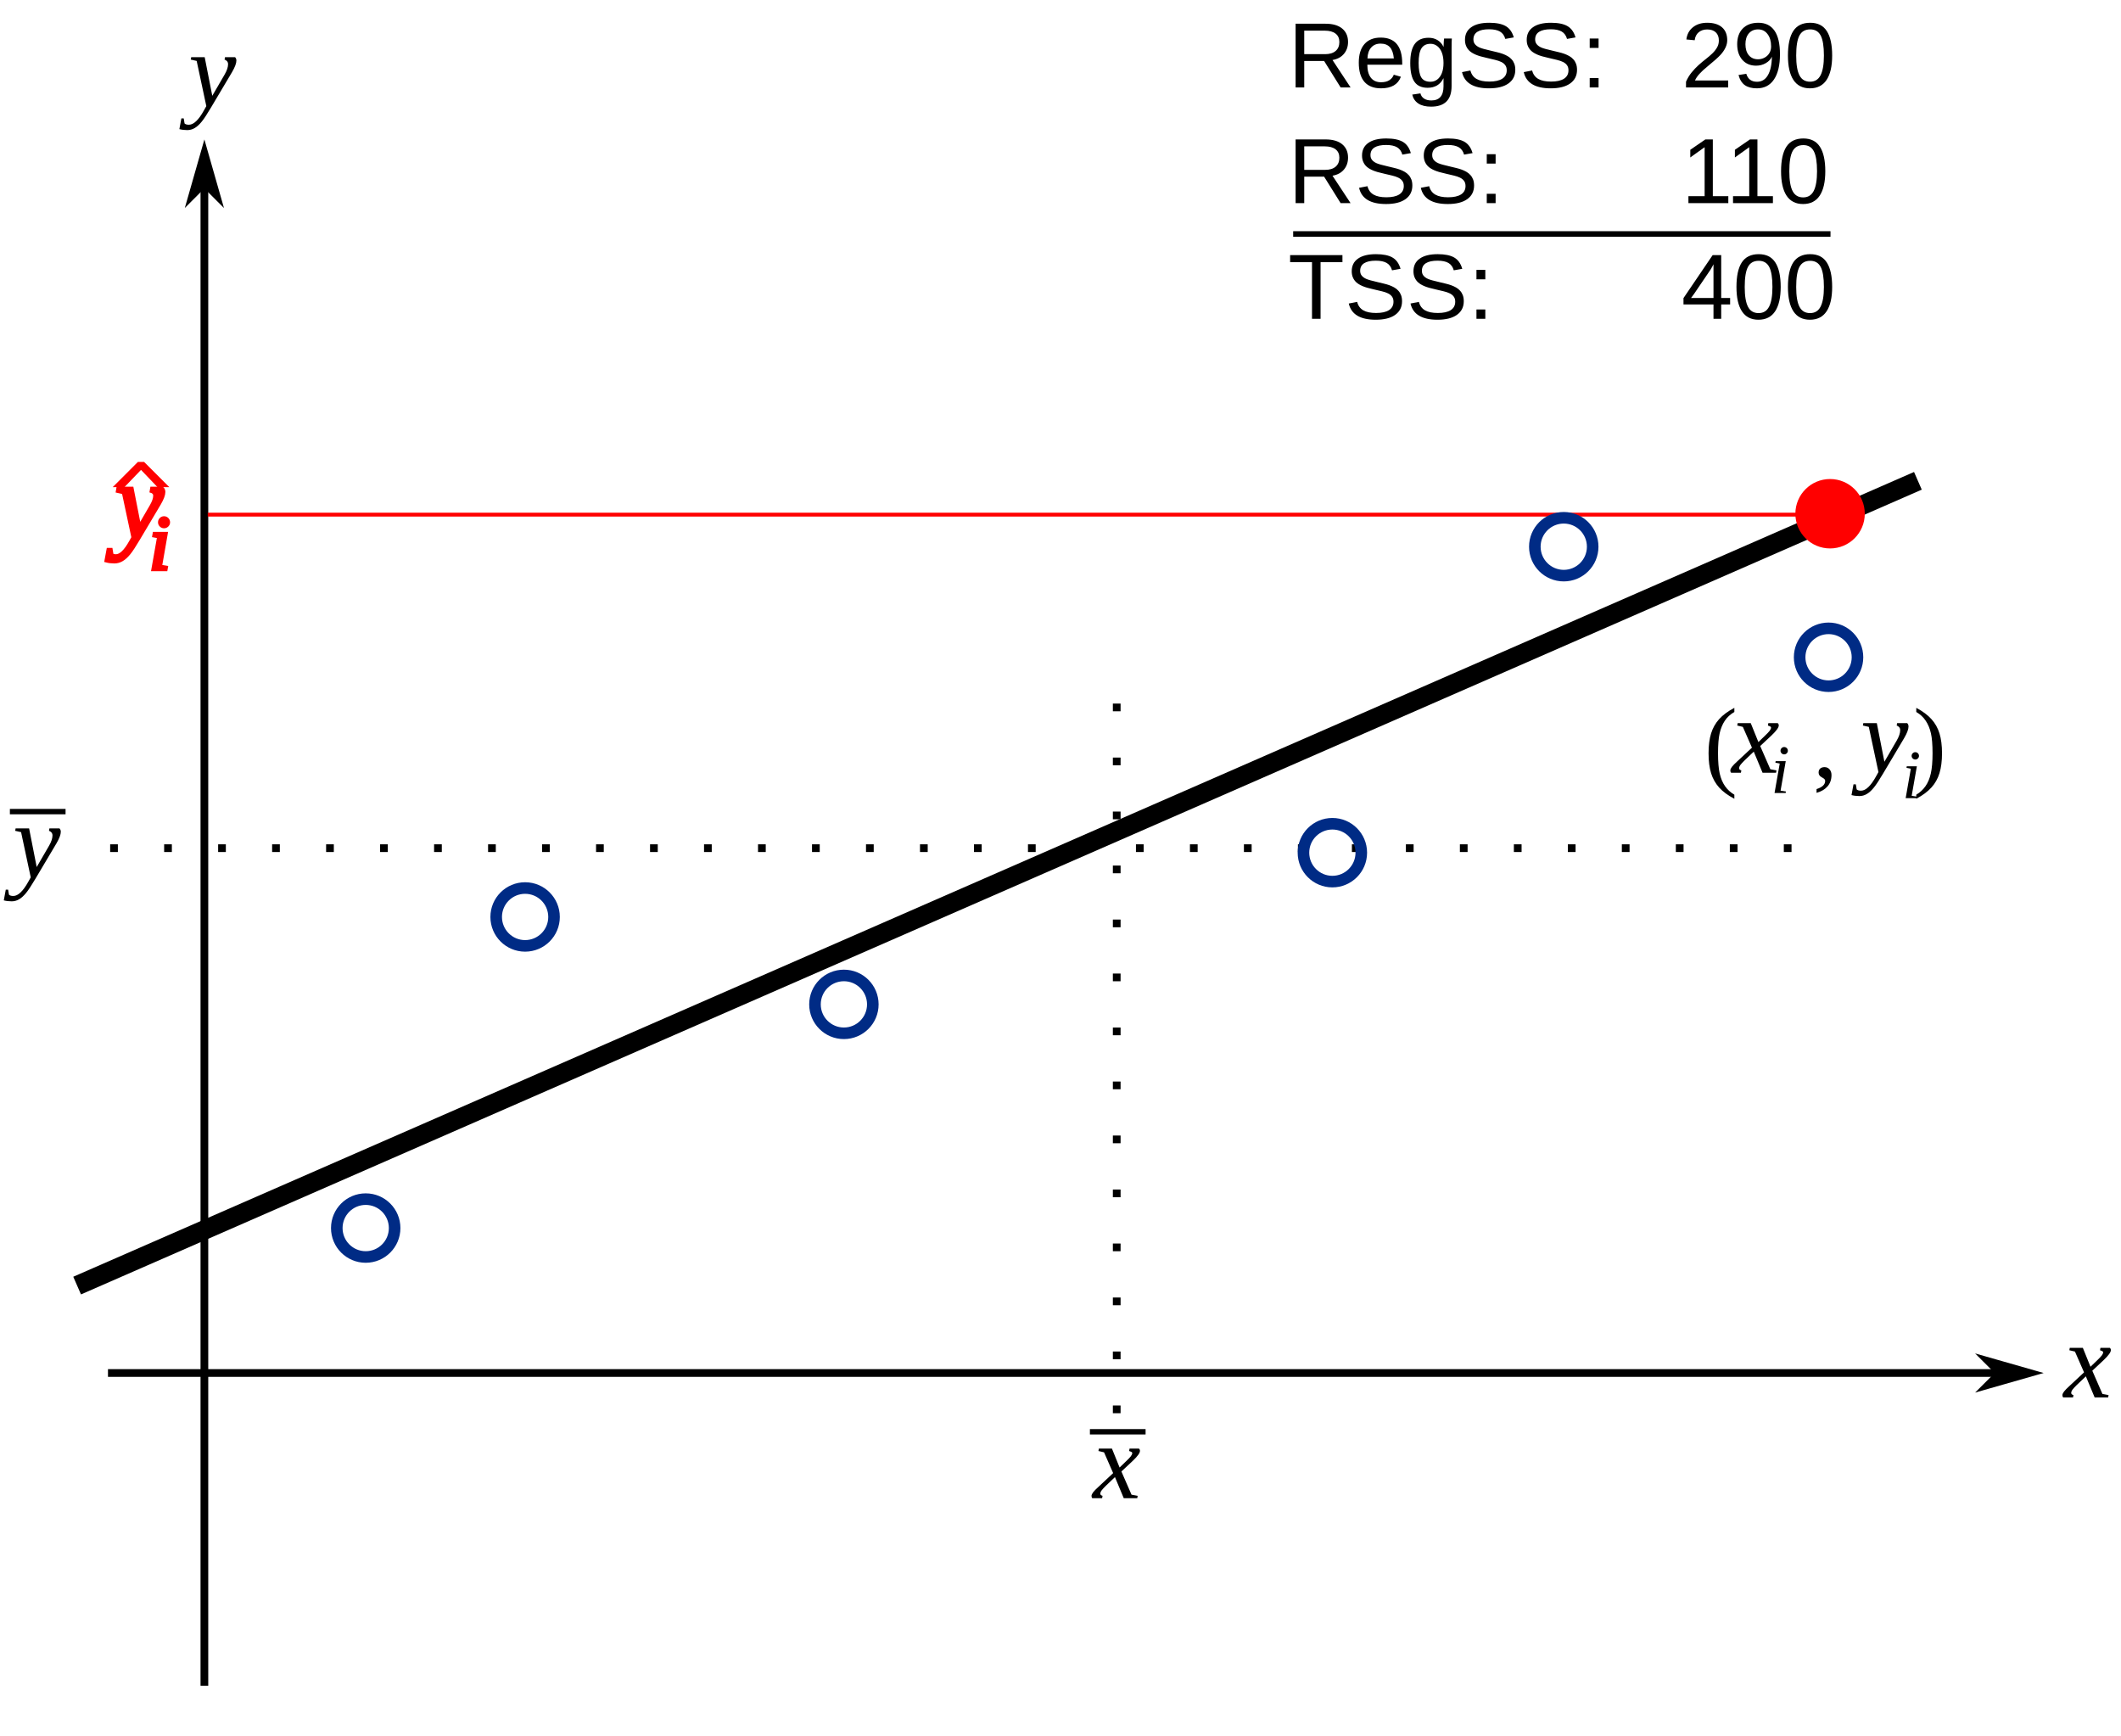
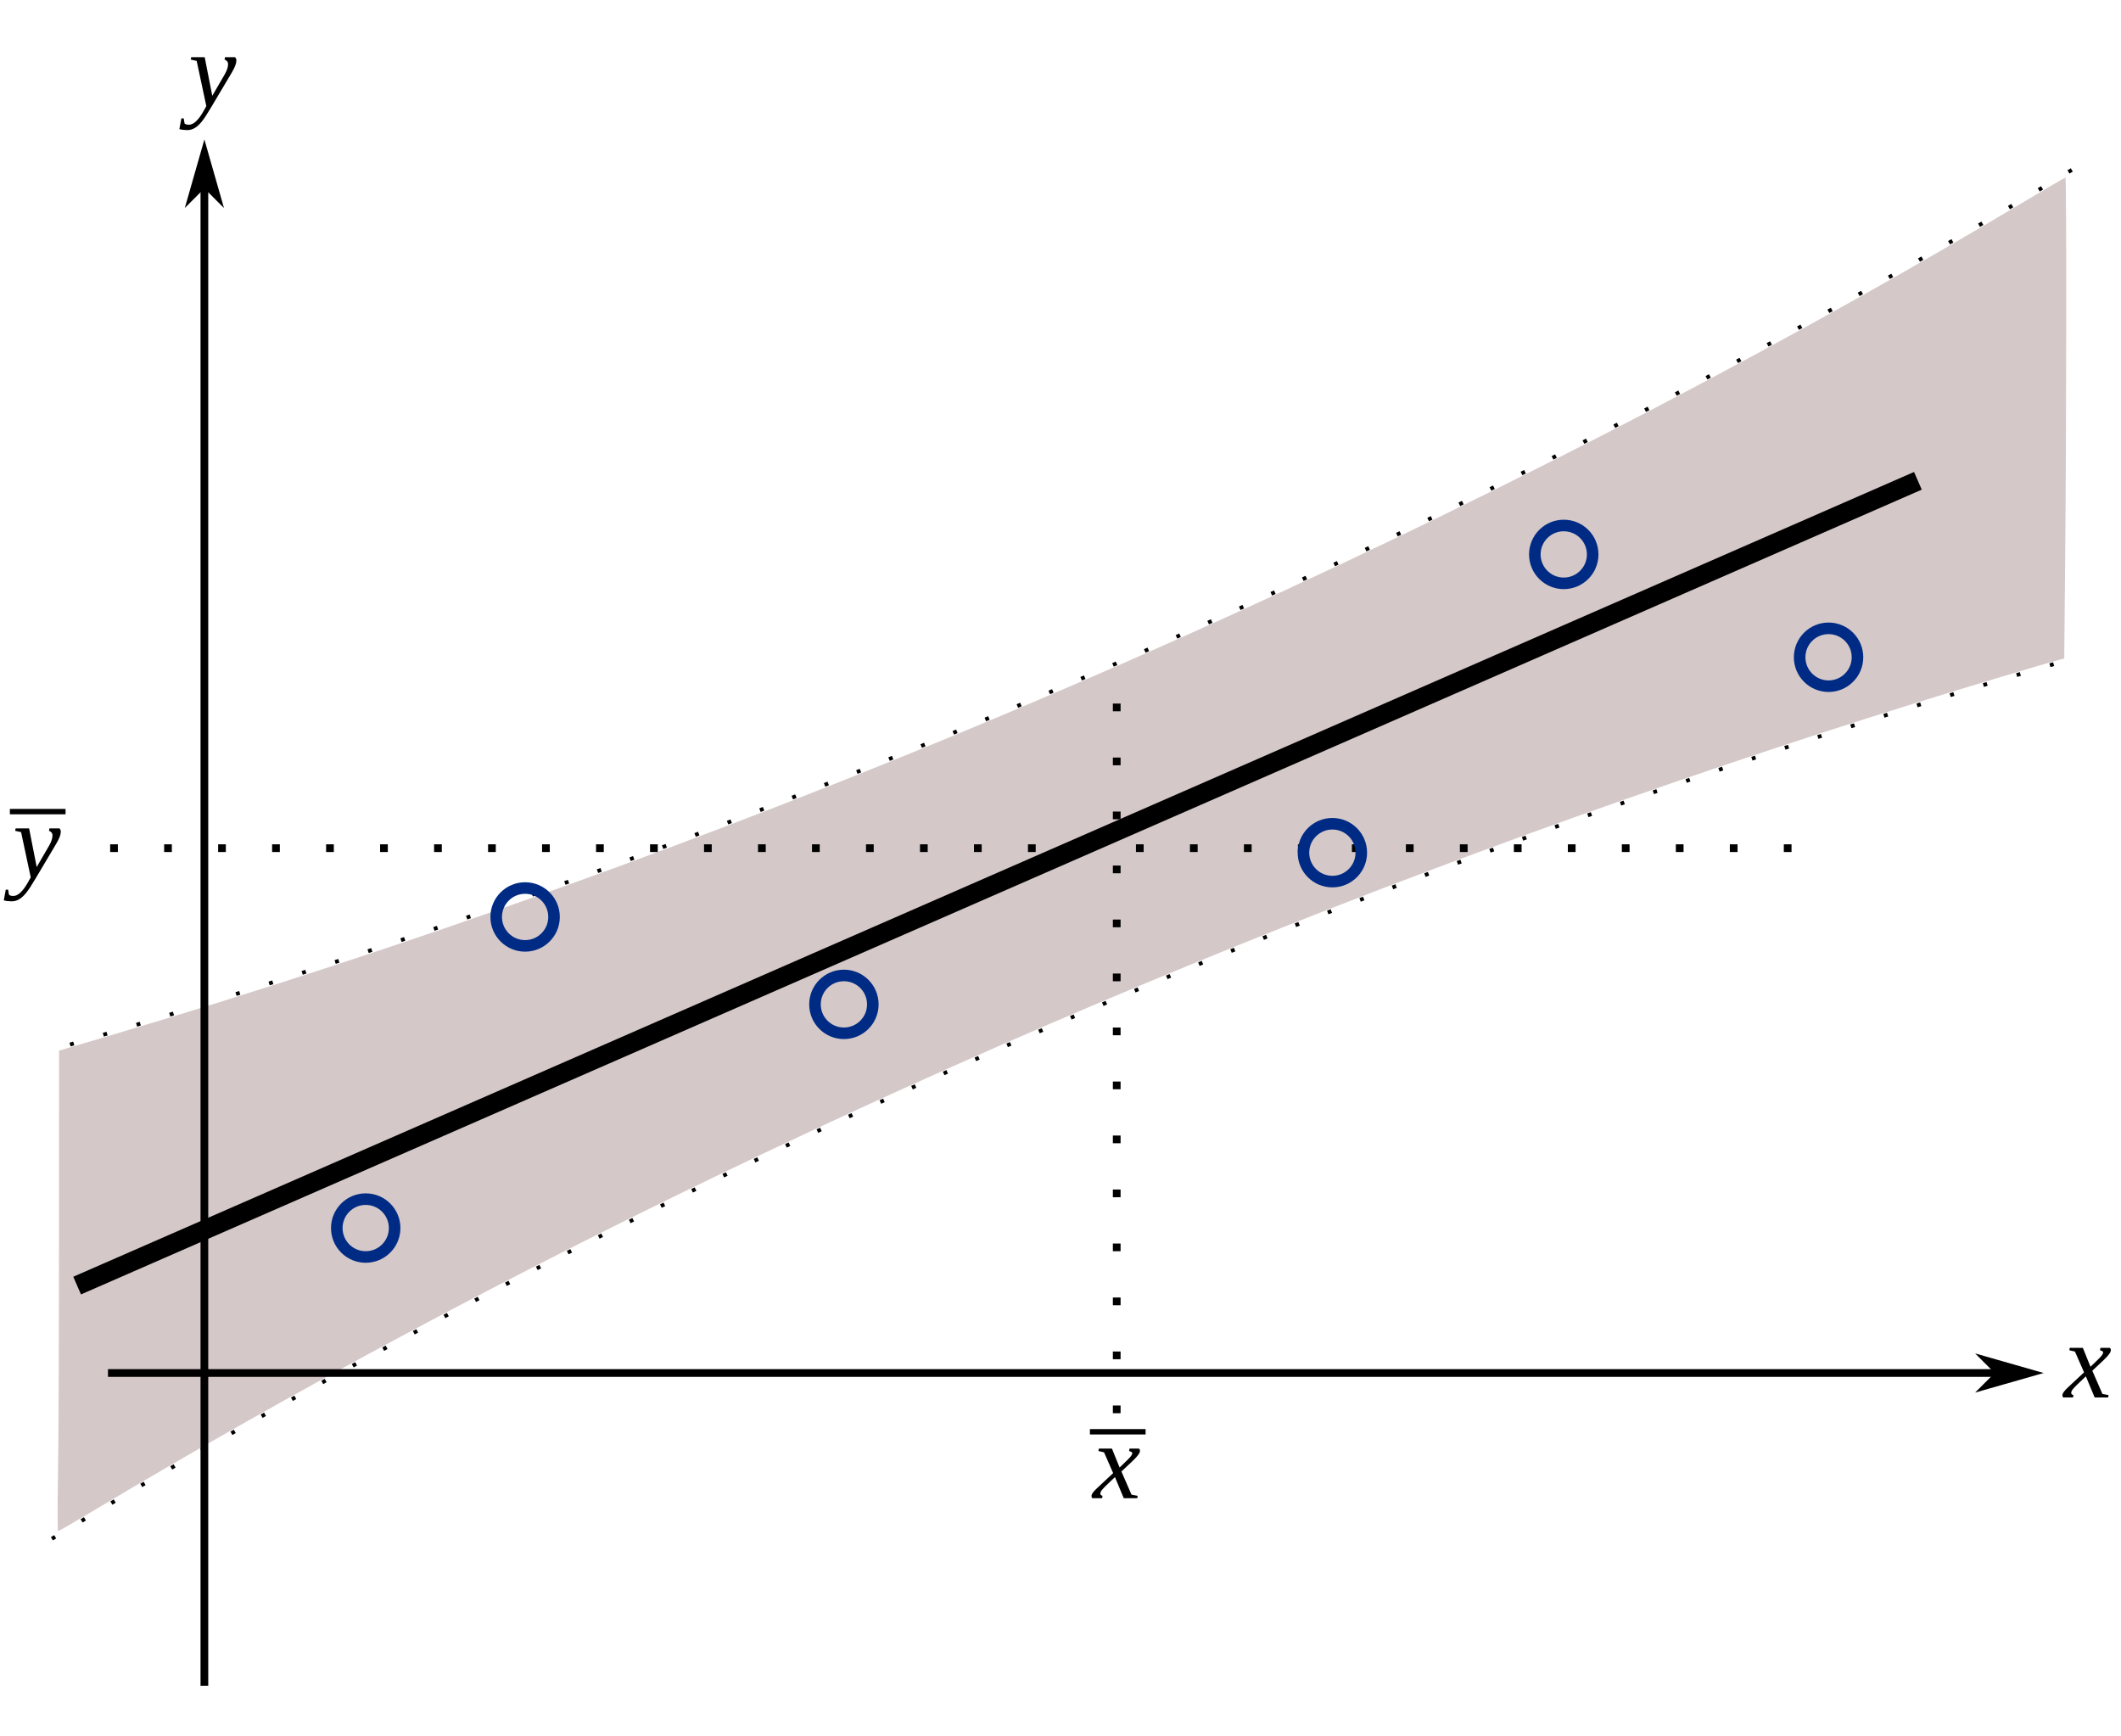
<svg xmlns="http://www.w3.org/2000/svg" version="1.1" id="svg2470" height="450" width="550">
  <defs id="defs2472">
    <marker style="overflow:visible" id="Arrow1Mstart" refX="0" refY="0" orient="auto">
      <path transform="matrix(0.4,0,0,0.4,4,0)" style="fill-rule:evenodd;stroke:#000000;stroke-width:1pt;marker-start:none" d="M 0,0 5,-5 -12.5,0 5,5 0,0 z" id="path3214" />
    </marker>
    <marker style="overflow:visible" id="Arrow1Mend" refX="0" refY="0" orient="auto">
      <path transform="matrix(-0.4,0,0,-0.4,-4,0)" style="fill-rule:evenodd;stroke:#000000;stroke-width:1pt;marker-start:none" d="M 0,0 5,-5 -12.5,0 5,5 0,0 z" id="path3217" />
    </marker>
+     <marker orient="auto" refY="0" refX="0" id="Arrow1Mend-8" style="overflow:visible">
+       <path id="path3217-5" d="M 0,0 5,-5 -12.5,0 5,5 Z" style="fill-rule:evenodd;stroke:#000000;stroke-width:1pt;marker-start:none" transform="matrix(-0.4,0,0,-0.4,-4,0)" />
+     </marker>
  </defs>
+   <g id="layer7">
+     <path style="fill:none;stroke:#000000;stroke-width:1;stroke-linecap:butt;stroke-linejoin:miter;stroke-opacity:1;stroke-miterlimit:4;stroke-dasharray:1,8;stroke-dashoffset:0" d="M 13.455,398.982 C 180.055,297.98 364.676,221.064 536.545,171.018" id="path1396-3" />
+     <path id="path1396-3-9" d="M 537.24,44.059 C 370.64,145.06 186.019,221.976 14.15,272.022" style="fill:none;stroke:#000000;stroke-width:1;stroke-linecap:butt;stroke-linejoin:miter;stroke-opacity:1;stroke-miterlimit:4;stroke-dasharray:1,8;stroke-dashoffset:0" />
+     <path id="path1445" d="m 15.036,383.035 c 0.144,-7.68 0.264,-35.711 0.267,-62.291 l 0.005,-48.327 12.573,-3.729 C 184.2,222.318 342.637,155.442 482.883,76.632 c 13.603,-7.644 28.481,-16.26 41.319,-23.93 6.143,-3.67 11.268,-6.672 11.389,-6.672 0.303,0 0.274,61.553 -0.044,96.163 l -0.263,28.556 -1.658,0.418 c -2.4,0.604 -25.419,7.528 -35.844,10.782 -137.134,42.794 -270.856,98.67 -393.552,164.444 -27.061,14.507 -54.333,29.949 -79.683,45.118 -5.045,3.019 -9.307,5.489 -9.472,5.489 -0.165,0 -0.182,-6.284 -0.038,-13.963 z" style="fill:#c8b7b7;fill-opacity:0.751;stroke:none;stroke-width:1;stroke-miterlimit:4;stroke-dasharray:1, 4;stroke-dashoffset:0;stroke-opacity:1" />
+   </g>
  <g style="display:inline" id="layer2">
    <path id="path3201" d="M 53,642.463 V 1039.457" style="display:inline;fill:none;stroke:#000000;stroke-width:2;stroke-linecap:butt;stroke-linejoin:miter;stroke-miterlimit:4;stroke-dasharray:none;stroke-opacity:1;marker-start:url(#Arrow1Mstart);marker-end:none" transform="translate(0,-602.3622)" />
    <path style="display:inline;fill:none;stroke:#000000;stroke-width:2;stroke-linecap:butt;stroke-linejoin:miter;stroke-miterlimit:4;stroke-dasharray:none;stroke-opacity:1;marker-mid:none;marker-end:url(#Arrow1Mend)" d="M 28,958.362 H 526" id="path3203" transform="translate(0,-602.3622)" />
    <text id="text7760" y="964.699" x="535.152" style="font-style:italic;font-variant:normal;font-weight:normal;font-stretch:normal;line-height:0%;font-family:'Times New Roman';-inkscape-font-specification:'Times New Roman Italic';text-align:start;writing-mode:lr-tb;text-anchor:start;display:inline;fill:#000000;fill-opacity:1;stroke:none" xml:space="preserve" transform="translate(0,-602.3622)">
      <tspan style="font-size:28px;line-height:1.25" id="tspan7762" x="535.152" y="964.699">x</tspan>
    </text>
    <text xml:space="preserve" style="font-style:italic;font-variant:normal;font-weight:normal;font-stretch:normal;line-height:0%;font-family:'Times New Roman';-inkscape-font-specification:'Times New Roman Italic';text-align:start;writing-mode:lr-tb;text-anchor:start;display:inline;fill:#000000;fill-opacity:1;stroke:none" x="48.859" y="630.047" id="text7772" transform="translate(0,-602.3622)">
      <tspan style="font-size:28px;line-height:1.25" y="630.047" x="48.859" id="tspan7774">y</tspan>
    </text>
  </g>
  <g style="display:inline" id="layer3">
    <path style="display:inline;fill:none;stroke:#000000;stroke-width:2;stroke-linecap:butt;stroke-linejoin:miter;stroke-miterlimit:4;stroke-dasharray:2, 12;stroke-dashoffset:0;stroke-opacity:1" d="M 28.565,219.918 H 469.751" id="path6626" />
-     <path id="path6658" d="M 289.579,366.426 V 180.073" style="display:inline;fill:none;stroke:#000000;stroke-width:2;stroke-linecap:butt;stroke-linejoin:miter;stroke-miterlimit:4;stroke-dasharray:2,12;stroke-dashoffset:0;stroke-opacity:1" />
+     <path id="path6658" d="M 289.579,366.426 V 180.073" style="display:inline;fill:none;stroke:#000000;stroke-width:2;stroke-linecap:butt;stroke-linejoin:miter;stroke-miterlimit:4;stroke-dasharray:2, 12;stroke-dashoffset:0;stroke-opacity:1" />
    <text xml:space="preserve" style="font-style:italic;font-variant:normal;font-weight:normal;font-stretch:normal;line-height:0%;font-family:'Times New Roman';-inkscape-font-specification:'Times New Roman Italic';text-align:start;writing-mode:lr-tb;text-anchor:start;display:inline;fill:#000000;fill-opacity:1;stroke:none" x="283.387" y="990.818" id="text7750" transform="translate(0,-602.3622)">
      <tspan style="font-size:28px;line-height:1.25" y="990.818" x="283.387" id="tspan7754">x</tspan>
    </text>
    <text id="text7756" y="970.685" x="282.843" style="font-style:italic;font-variant:normal;font-weight:normal;font-stretch:normal;line-height:0%;font-family:'Times New Roman';-inkscape-font-specification:'Times New Roman Italic';text-align:start;writing-mode:lr-tb;text-anchor:start;display:inline;fill:#000000;fill-opacity:1;stroke:none" xml:space="preserve" transform="translate(0,-602.3622)">
      <tspan style="font-size:28px;line-height:1.25" id="tspan7758" x="282.843" y="970.685">_</tspan>
    </text>
    <text xml:space="preserve" style="font-style:italic;font-variant:normal;font-weight:normal;font-stretch:normal;line-height:0%;font-family:'Times New Roman';-inkscape-font-specification:'Times New Roman Italic';text-align:start;writing-mode:lr-tb;text-anchor:start;display:inline;fill:#000000;fill-opacity:1;stroke:none" x="2.783" y="207.521" id="text7768">
      <tspan style="font-size:28px;line-height:1.25" y="207.521" x="2.783" id="tspan7770">_</tspan>
    </text>
    <text xml:space="preserve" style="font-style:italic;font-variant:normal;font-weight:normal;font-stretch:normal;line-height:0%;font-family:'Times New Roman';-inkscape-font-specification:'Times New Roman Italic';text-align:start;writing-mode:lr-tb;text-anchor:start;display:inline;fill:#000000;fill-opacity:1;stroke:none" x="3.327" y="227.655" id="text7776">
      <tspan style="font-size:28px;line-height:1.25" y="227.655" x="3.327" id="tspan7778">y</tspan>
    </text>
-     <path id="path1103" d="M 53.873,133.437 H 474.956" style="fill:none;stroke:#ff0000;stroke-width:1px;stroke-linecap:butt;stroke-linejoin:miter;stroke-opacity:1" />
  </g>
  <g transform="translate(0,-602.3622)" style="display:inline" id="layer1">
-     <text xml:space="preserve" style="font-style:normal;font-variant:normal;font-weight:normal;font-stretch:normal;line-height:0%;font-family:'Times New Roman';-inkscape-font-specification:'Times New Roman';text-align:start;writing-mode:lr-tb;text-anchor:start;display:inline;fill:#000000;fill-opacity:1;stroke:none" x="441.912" y="803.942" id="text7832">
-       <tspan style="font-size:26px;line-height:1" y="803.942" x="441.912" id="tspan7848">(   ,   )</tspan>
-     </text>
    <circle r="22.418" cy="164.455" cx="429.348" transform="matrix(0.3345455,0,0,0.3345455,330.5303,717.7636)" id="path6660" style="fill:none;stroke:#002b85;stroke-width:8.967;stroke-miterlimit:4;stroke-dasharray:none;stroke-opacity:1" />
    <circle r="7.5" cy="920.781" cx="94.833" style="fill:none;stroke:#002b85;stroke-width:3;stroke-miterlimit:4;stroke-dasharray:none;stroke-opacity:1" id="path3056" />
    <circle r="7.5" cy="840.115" cx="136.167" id="path3058" style="fill:none;stroke:#002b85;stroke-width:3;stroke-miterlimit:4;stroke-dasharray:none;stroke-opacity:1" />
    <circle r="22.418" cy="164.455" cx="429.348" style="fill:none;stroke:#002b85;stroke-width:8.967;stroke-miterlimit:4;stroke-dasharray:none;stroke-opacity:1" id="path3060" transform="matrix(0.3345455,0,0,0.3345455,201.8636,768.4303)" />
    <circle r="7.5" cy="862.781" cx="218.833" style="fill:none;stroke:#002b85;stroke-width:3;stroke-miterlimit:4;stroke-dasharray:none;stroke-opacity:1" id="path3062" />
-     <circle r="7.5" cy="744.115" cx="405.5" style="fill:none;stroke:#002b85;stroke-width:3;stroke-miterlimit:4;stroke-dasharray:none;stroke-opacity:1" id="path3064" />
-     <text xml:space="preserve" style="font-style:italic;font-variant:normal;font-weight:normal;font-stretch:normal;line-height:0%;font-family:'Times New Roman';-inkscape-font-specification:'Times New Roman Italic';text-align:start;writing-mode:lr-tb;text-anchor:start;display:inline;fill:#000000;fill-opacity:1;stroke:none" x="449.034" y="802.718" id="text7760-6">
+     <circle r="7.5" cy="746.115" cx="405.5" style="fill:none;stroke:#002b85;stroke-width:3;stroke-miterlimit:4;stroke-dasharray:none;stroke-opacity:1" id="path3064" />
+   </g>
+   <g style="display:inline" id="layer5">
+     <path id="path66" d="M 20,333.333 497.333,124.667" style="fill:none;stroke:#000000;stroke-width:5;stroke-linecap:butt;stroke-linejoin:miter;stroke-miterlimit:4;stroke-dasharray:none;stroke-opacity:1" />
+   </g>
+   <g style="display:none" id="layer4">
+     <g transform="translate(-152,18)" id="g1385">
+       <text xml:space="preserve" style="font-style:normal;font-variant:normal;font-weight:normal;font-stretch:normal;line-height:0%;font-family:Arial;-inkscape-font-specification:Arial;text-align:start;letter-spacing:0px;word-spacing:0px;writing-mode:lr-tb;text-anchor:start;display:inline;fill:#000000;fill-opacity:1;stroke:none" x="334" y="22.667" id="text3848">
+         <tspan id="tspan3850" x="334" y="22.667" style="font-size:24px;line-height:1.25">RegSS:</tspan>
+         <tspan x="334" y="52.667" id="tspan3854" style="font-size:24px;line-height:1.25">RSS:</tspan>
+         <tspan x="334" y="82.667" id="tspan3880" style="font-size:24px;line-height:1.25">TSS: </tspan>
+         <tspan x="334" y="112.667" id="tspan3852" style="font-size:24px;line-height:1.25"> </tspan>
+       </text>
+       <g id="g1372">
+         <text xml:space="preserve" style="font-style:normal;font-variant:normal;font-weight:normal;font-stretch:normal;line-height:0%;font-family:Arial;-inkscape-font-specification:Arial;text-align:start;letter-spacing:0px;word-spacing:0px;writing-mode:lr-tb;text-anchor:start;display:inline;fill:#000000;fill-opacity:1;stroke:none" x="436" y="22.667" id="text3856">
+           <tspan style="font-size:24px;line-height:1.25" y="22.667" x="436" id="tspan3866">290</tspan>
+           <tspan style="font-size:24px;line-height:1.25" id="tspan3884" y="52.667" x="436">110</tspan>
+           <tspan style="font-size:24px;line-height:1.25" id="tspan3908" y="82.667" x="436">400</tspan>
+         </text>
+         <path id="path3882" d="M 335.333,60.667 H 474.667" style="fill:none;stroke:#000000;stroke-width:1.439px;stroke-linecap:butt;stroke-linejoin:miter;stroke-opacity:1" />
+       </g>
+     </g>
+     <circle style="display:inline;fill:#ff0000;fill-opacity:1;stroke:#ff0000;stroke-width:3;stroke-miterlimit:4;stroke-dasharray:none;stroke-opacity:1" id="path6660-9" cx="474.56" cy="735.566" r="7.5" transform="translate(0,-602.3622)" />
+     <path id="path1103" d="M 53.873,133.437 H 474.956" style="display:inline;fill:none;stroke:#ff0000;stroke-width:1px;stroke-linecap:butt;stroke-linejoin:miter;stroke-opacity:1" />
+     <text id="text7784" y="139.547" x="29.941" style="font-style:italic;font-variant:normal;font-weight:normal;font-stretch:normal;line-height:0%;font-family:'Times New Roman';-inkscape-font-specification:'Times New Roman Italic';text-align:start;writing-mode:lr-tb;text-anchor:start;display:inline;fill:#ff0000;fill-opacity:1;stroke:#ff0000;stroke-opacity:1" xml:space="preserve">
+       <tspan id="tspan7786" x="29.941" y="139.547" style="font-size:28px;line-height:1.25;fill:#ff0000;fill-opacity:1;stroke:#ff0000;stroke-opacity:1">y</tspan>
+     </text>
+     <text xml:space="preserve" style="font-style:italic;font-variant:normal;font-weight:normal;font-stretch:normal;line-height:0%;font-family:'Times New Roman';-inkscape-font-specification:'Times New Roman Italic';text-align:start;writing-mode:lr-tb;text-anchor:start;display:inline;fill:#ff0000;fill-opacity:1;stroke:#ff0000;stroke-opacity:1" x="19.727" y="191.296" id="text7788" transform="scale(1.490182,0.6710592)">
+       <tspan id="tspan7792" x="19.727" y="191.296" style="font-size:18.79px;line-height:1.25;fill:#ff0000;fill-opacity:1;stroke:#ff0000;stroke-opacity:1">^</tspan>
+     </text>
+     <text xml:space="preserve" style="font-style:italic;font-variant:normal;font-weight:normal;font-stretch:normal;line-height:0%;font-family:'Times New Roman';-inkscape-font-specification:'Times New Roman Italic';text-align:start;writing-mode:lr-tb;text-anchor:start;display:inline;fill:#ff0000;fill-opacity:1;stroke:#ff0000;stroke-opacity:1" x="38.648" y="147.6" id="text7850">
+       <tspan y="147.6" x="38.648" id="tspan7852" style="font-size:20px;line-height:1.25;fill:#ff0000;fill-opacity:1;stroke:#ff0000;stroke-opacity:1">i</tspan>
+     </text>
+     <text xml:space="preserve" style="font-style:normal;font-variant:normal;font-weight:normal;font-stretch:normal;line-height:0%;font-family:'Times New Roman';-inkscape-font-specification:'Times New Roman';text-align:start;writing-mode:lr-tb;text-anchor:start;display:inline;fill:#000000;fill-opacity:1;stroke:none" x="441.912" y="803.942" id="text7832" transform="translate(0,-602.3622)">
+       <tspan style="font-size:26px;line-height:1" y="803.942" x="441.912" id="tspan7848">(   ,   )</tspan>
+     </text>
+     <text xml:space="preserve" style="font-style:italic;font-variant:normal;font-weight:normal;font-stretch:normal;line-height:0%;font-family:'Times New Roman';-inkscape-font-specification:'Times New Roman Italic';text-align:start;writing-mode:lr-tb;text-anchor:start;display:inline;fill:#000000;fill-opacity:1;stroke:none" x="449.034" y="802.718" id="text7760-6" transform="translate(0,-602.3622)">
      <tspan y="802.718" x="449.034" id="tspan7762-2" style="font-size:28px;line-height:1.25">x   y </tspan>
    </text>
-     <text id="text7826" y="807.978" x="459.161" style="font-style:italic;font-variant:normal;font-weight:normal;font-stretch:normal;line-height:0%;font-family:'Times New Roman';-inkscape-font-specification:'Times New Roman Italic';text-align:start;writing-mode:lr-tb;text-anchor:start;display:inline;fill:#000000;fill-opacity:1;stroke:none" xml:space="preserve">
+     <text id="text7826" y="807.978" x="459.161" style="font-style:italic;font-variant:normal;font-weight:normal;font-stretch:normal;line-height:0%;font-family:'Times New Roman';-inkscape-font-specification:'Times New Roman Italic';text-align:start;writing-mode:lr-tb;text-anchor:start;display:inline;fill:#000000;fill-opacity:1;stroke:none" xml:space="preserve" transform="translate(0,-602.3622)">
      <tspan id="tspan7828" x="459.161" y="807.978" style="font-size:18px;line-height:1.25">i</tspan>
    </text>
-     <text xml:space="preserve" style="font-style:italic;font-variant:normal;font-weight:normal;font-stretch:normal;line-height:0%;font-family:'Times New Roman';-inkscape-font-specification:'Times New Roman Italic';text-align:start;writing-mode:lr-tb;text-anchor:start;display:inline;fill:#000000;fill-opacity:1;stroke:none" x="493.161" y="809.312" id="text7826-5">
+     <text xml:space="preserve" style="font-style:italic;font-variant:normal;font-weight:normal;font-stretch:normal;line-height:0%;font-family:'Times New Roman';-inkscape-font-specification:'Times New Roman Italic';text-align:start;writing-mode:lr-tb;text-anchor:start;display:inline;fill:#000000;fill-opacity:1;stroke:none" x="493.161" y="809.312" id="text7826-5" transform="translate(0,-602.3622)">
      <tspan style="font-size:18px;line-height:1.25" y="809.312" x="493.161" id="tspan7828-0">i</tspan>
    </text>
  </g>
-   <g style="display:inline" id="layer5">
-     <path id="path66" d="M 20,333.333 497.333,124.667" style="fill:none;stroke:#000000;stroke-width:5;stroke-linecap:butt;stroke-linejoin:miter;stroke-miterlimit:4;stroke-dasharray:none;stroke-opacity:1" />
-     <text id="text7784" y="139.547" x="29.941" style="display:inline;font-style:italic;font-variant:normal;font-weight:normal;font-stretch:normal;line-height:0%;font-family:'Times New Roman';-inkscape-font-specification:'Times New Roman Italic';text-align:start;writing-mode:lr-tb;text-anchor:start;fill:#ff0000;fill-opacity:1;stroke:#ff0000;stroke-opacity:1;" xml:space="preserve">
-       <tspan id="tspan7786" x="29.941" y="139.547" style="font-size:28px;line-height:1.25;stroke:#ff0000;stroke-opacity:1;fill:#ff0000;fill-opacity:1;">y</tspan>
+   <g style="display:none" id="layer6">
+     <text xml:space="preserve" style="font-style:italic;font-variant:normal;font-weight:normal;font-stretch:normal;line-height:0%;font-family:'Times New Roman';-inkscape-font-specification:'Times New Roman, Italic';text-align:start;writing-mode:lr-tb;text-anchor:start;display:inline;fill:#000000;fill-opacity:1;stroke:none" x="385.206" y="327.834" id="text3109">
+       <tspan style="font-size:28px;line-height:1.25" id="tspan3111" x="385.206" y="327.834">y = a + b x</tspan>
    </text>
-     <text xml:space="preserve" style="display:inline;font-style:italic;font-variant:normal;font-weight:normal;font-stretch:normal;line-height:0%;font-family:'Times New Roman';-inkscape-font-specification:'Times New Roman Italic';text-align:start;writing-mode:lr-tb;text-anchor:start;fill:#ff0000;fill-opacity:1;stroke:#ff0000;stroke-opacity:1;" x="19.727" y="191.296" id="text7788" transform="scale(1.490182,0.6710592)">
-       <tspan id="tspan7792" x="19.727" y="191.296" style="font-size:18.79px;line-height:1.25;stroke:#ff0000;stroke-opacity:1;fill:#ff0000;fill-opacity:1;">^</tspan>
-     </text>
-     <text xml:space="preserve" style="display:inline;font-style:italic;font-variant:normal;font-weight:normal;font-stretch:normal;line-height:0%;font-family:'Times New Roman';-inkscape-font-specification:'Times New Roman Italic';text-align:start;writing-mode:lr-tb;text-anchor:start;fill:#ff0000;fill-opacity:1;stroke:#ff0000;stroke-opacity:1;" x="38.648" y="147.6" id="text7850">
-       <tspan y="147.6" x="38.648" id="tspan7852" style="font-size:20px;line-height:1.25;stroke:#ff0000;stroke-opacity:1;fill:#ff0000;fill-opacity:1;">i</tspan>
+     <path id="path3125" d="M 448.883,298.527 C 434.446,234.971 386.057,258.433 370.207,188.935" style="display:inline;fill:none;stroke:#000000;stroke-width:1.2;stroke-linecap:butt;stroke-linejoin:miter;stroke-miterlimit:4;stroke-dasharray:none;stroke-opacity:1;marker-end:url(#Arrow1Mend-8)" />
+     <text xml:space="preserve" style="font-style:italic;font-variant:normal;font-weight:normal;font-stretch:normal;line-height:0%;font-family:'Times New Roman';-inkscape-font-specification:'Times New Roman Italic';text-align:start;writing-mode:lr-tb;text-anchor:start;display:inline;fill:#000000;fill-opacity:1;stroke:none" x="385.078" y="322.167" id="text3121">
+       <tspan style="font-size:28px;line-height:1.25" id="tspan3123" x="385.078" y="322.167">^</tspan>
    </text>
  </g>
-   <g style="display:inline" id="layer4">
-     <text id="text3848" y="22.667" x="334" style="font-style:normal;font-variant:normal;font-weight:normal;font-stretch:normal;line-height:0%;font-family:Arial;-inkscape-font-specification:Arial;text-align:start;letter-spacing:0px;word-spacing:0px;writing-mode:lr-tb;text-anchor:start;display:inline;fill:#000000;fill-opacity:1;stroke:none" xml:space="preserve">
-       <tspan style="font-size:24px;line-height:1.25" y="22.667" x="334" id="tspan3850">RegSS:</tspan>
-       <tspan style="font-size:24px;line-height:1.25" id="tspan3854" y="52.667" x="334">RSS:</tspan>
-       <tspan style="font-size:24px;line-height:1.25" id="tspan3880" y="82.667" x="334">TSS: </tspan>
-       <tspan style="font-size:24px;line-height:1.25" id="tspan3852" y="112.667" x="334"> </tspan>
-     </text>
-     <text xml:space="preserve" style="font-style:normal;font-variant:normal;font-weight:normal;font-stretch:normal;line-height:0%;font-family:Arial;-inkscape-font-specification:Arial;text-align:start;letter-spacing:0px;word-spacing:0px;writing-mode:lr-tb;text-anchor:start;display:inline;fill:#000000;fill-opacity:1;stroke:none" x="436" y="22.667" id="text3856">
-       <tspan style="font-size:24px;line-height:1.25" y="22.667" x="436" id="tspan3866">290</tspan>
-       <tspan style="font-size:24px;line-height:1.25" id="tspan3884" y="52.667" x="436">110</tspan>
-       <tspan style="font-size:24px;line-height:1.25" id="tspan3908" y="82.667" x="436">400</tspan>
-     </text>
-     <path id="path3882" d="M 335.333,60.667 H 474.667" style="fill:none;stroke:#000000;stroke-width:1.439px;stroke-linecap:butt;stroke-linejoin:miter;stroke-opacity:1" />
-     <circle style="display:inline;fill:#ff0000;stroke:#ff0000;stroke-width:3;stroke-miterlimit:4;stroke-dasharray:none;stroke-opacity:1;fill-opacity:1" id="path6660-9" cx="474.56" cy="735.566" r="7.5" transform="translate(0,-602.3622)" />
-   </g>
</svg>
